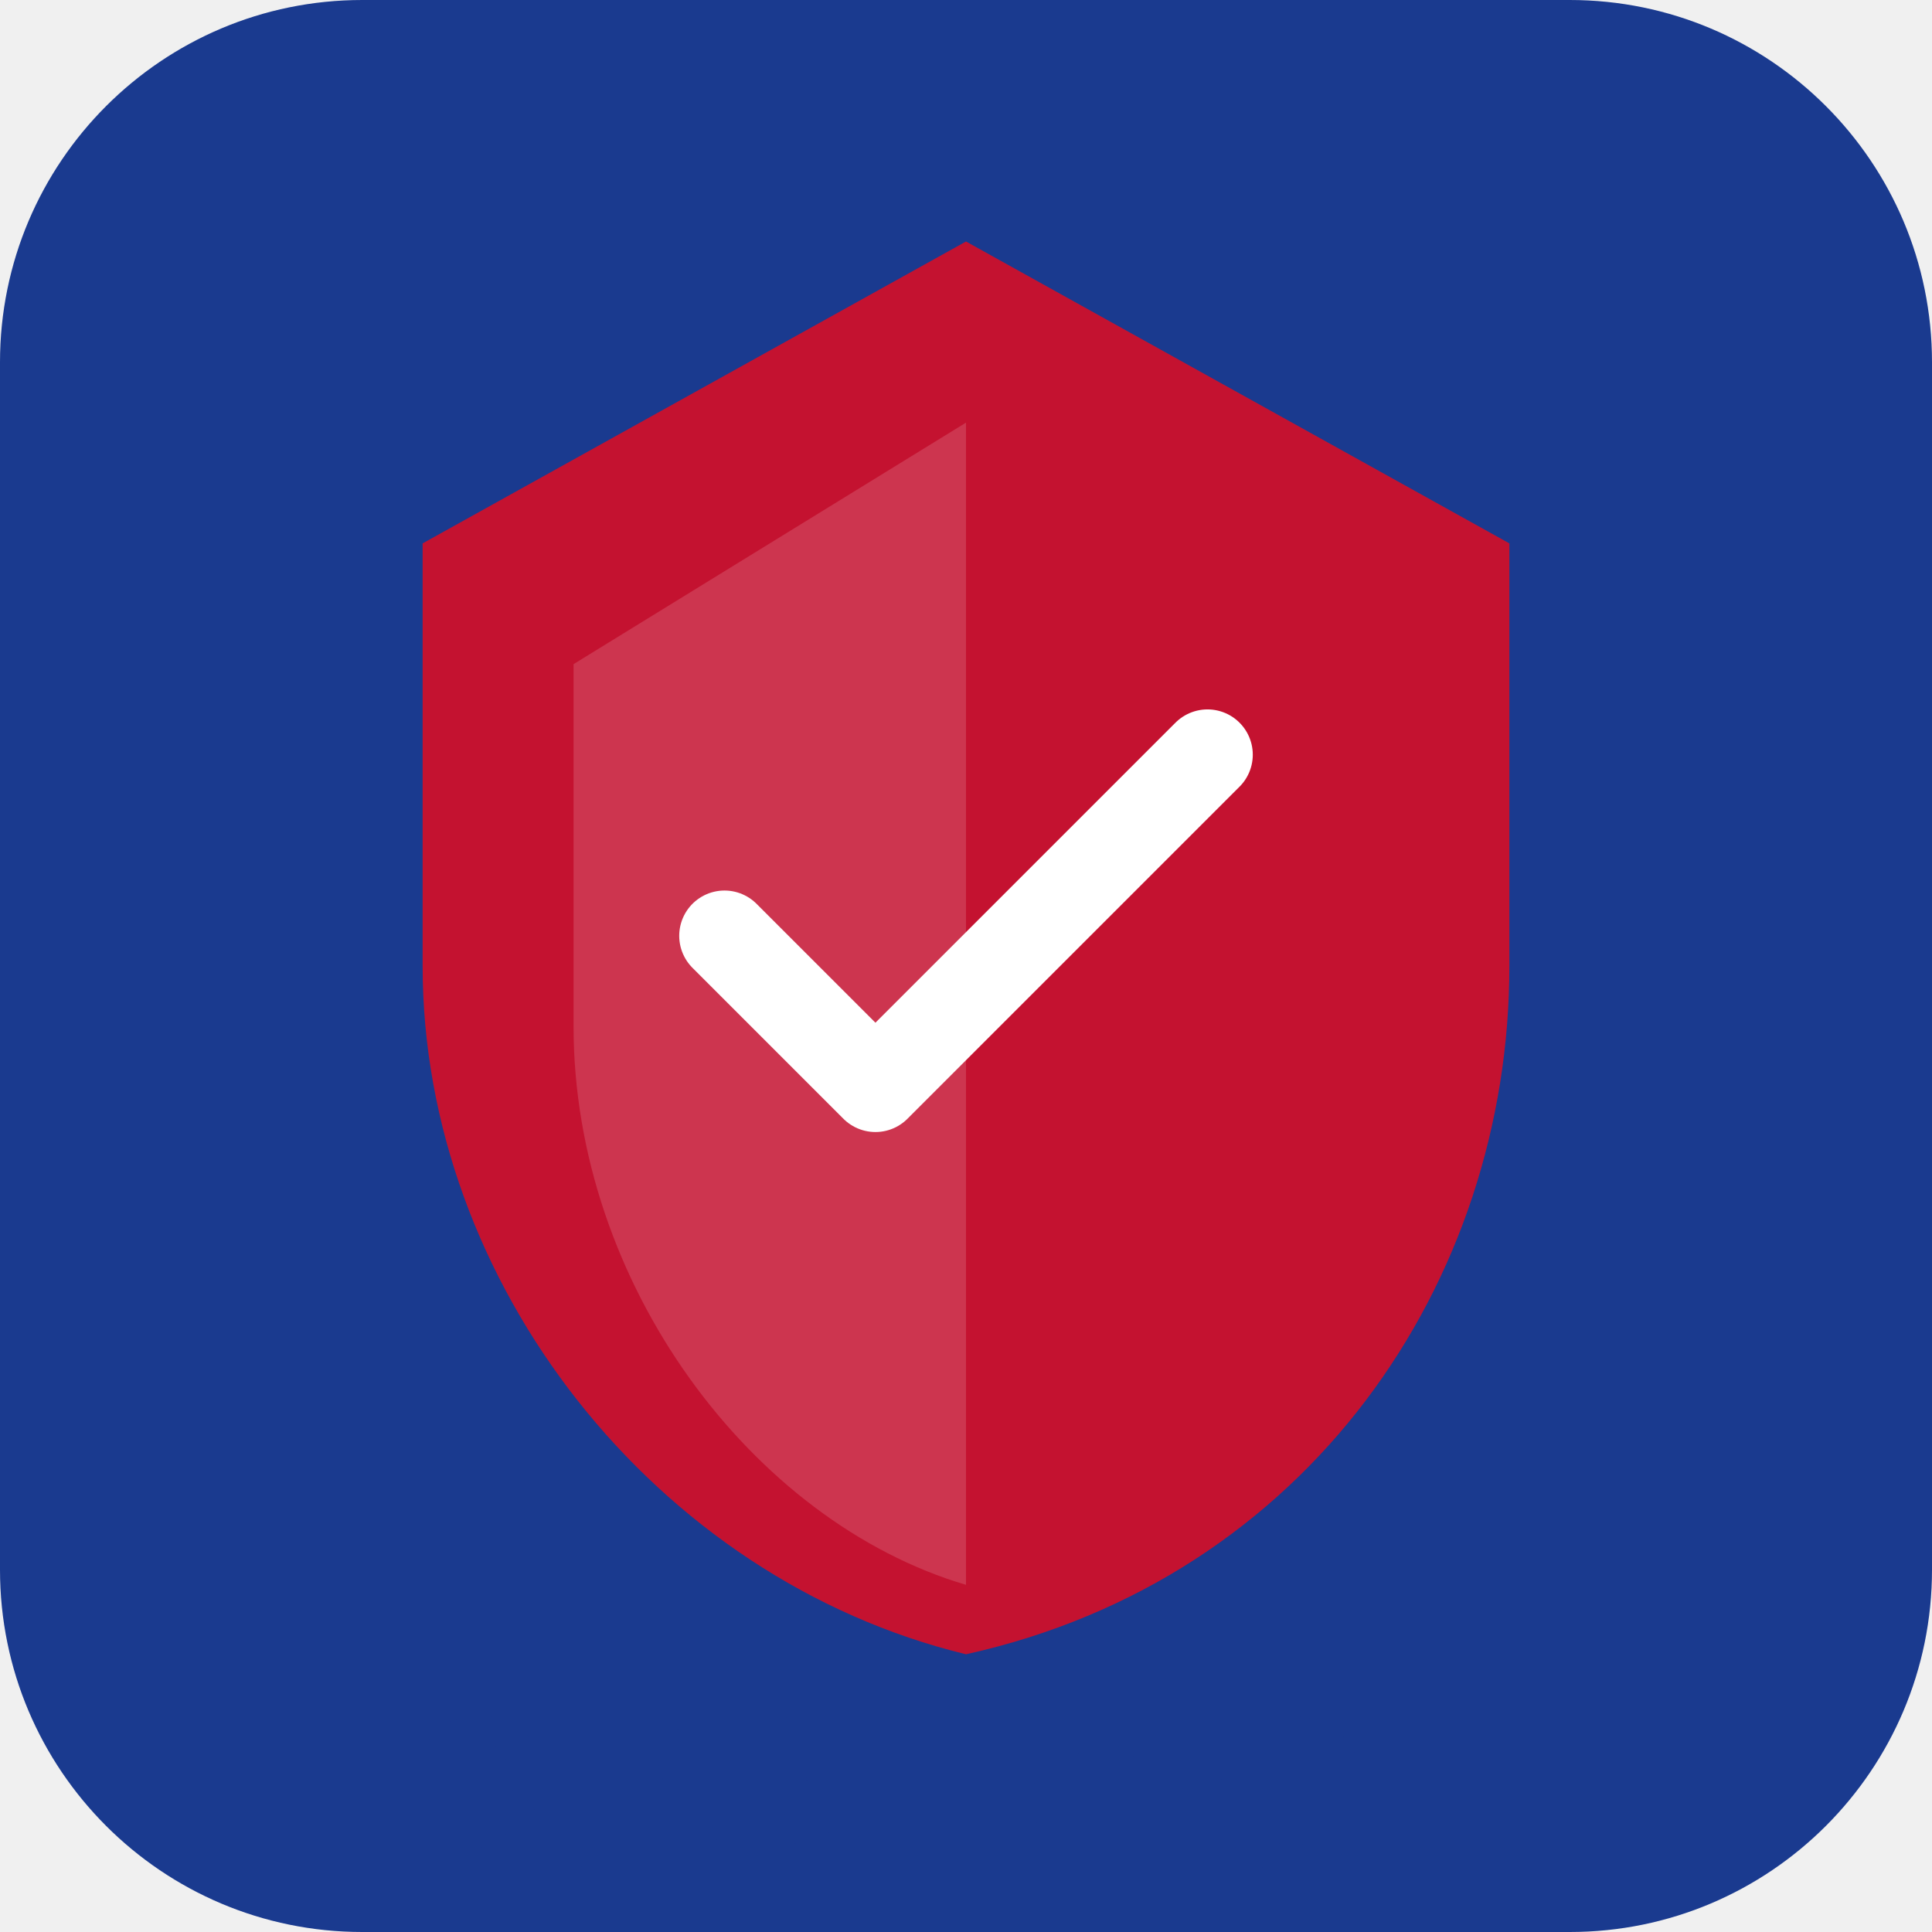
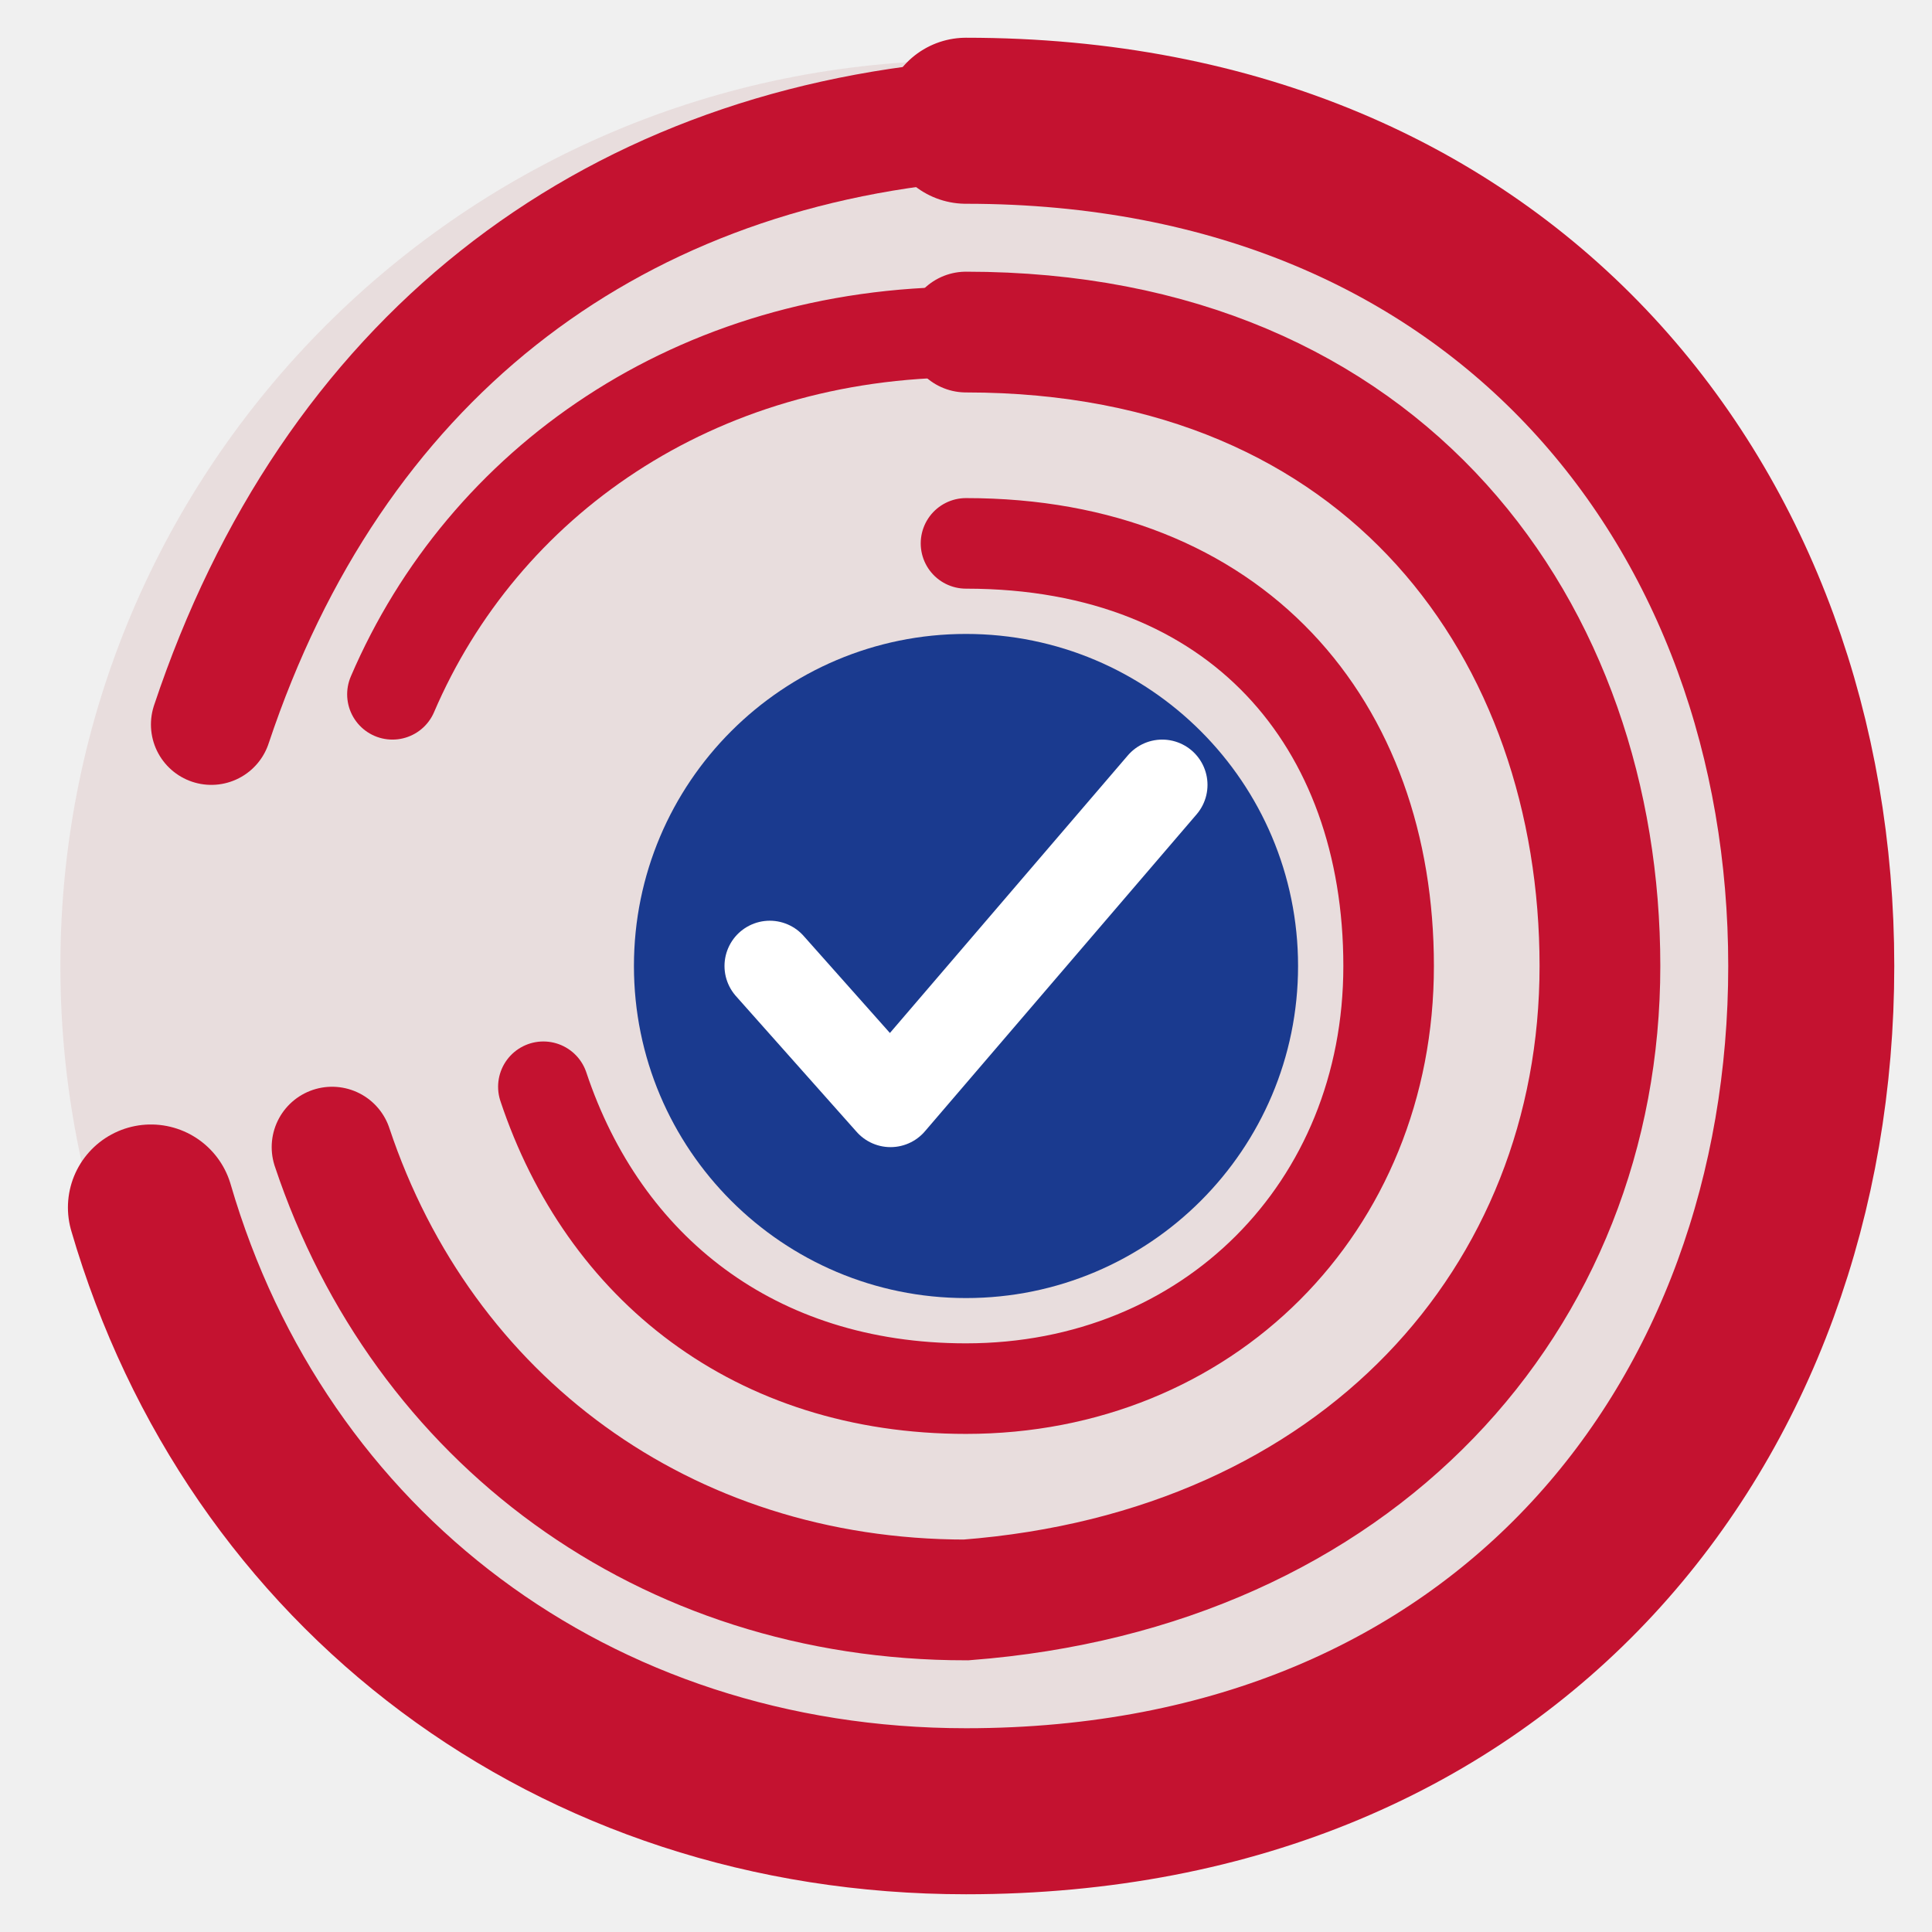
- <svg xmlns="http://www.w3.org/2000/svg" viewBox="0 0 64 64" fill="none">
-   <rect width="64" height="64" rx="12" fill="#1A3A8F" />
-   <path d="M32 8L14 18v14c0 10.5 7.7 20.3 18 22.8C43.3 52.3 50 42.5 50 32V18L32 8z" fill="#C41230" />
-   <path d="M32 14L19 22v12c0 8.5 5.9 16.4 13 18.5V14z" fill="white" opacity="0.15" />
-   <path d="M24 31l5 5 11-11" stroke="white" stroke-width="3" stroke-linecap="round" stroke-linejoin="round" />
-   <text x="32" y="62" text-anchor="middle" font-family="Inter,sans-serif" font-size="7" font-weight="700" fill="#1A3A8F" letter-spacing="1">SAVICOL</text>
+ <svg xmlns="http://www.w3.org/2000/svg" viewBox="0 0 64 64">
+   <circle cx="32" cy="32" r="30" fill="#8B0000" opacity="0.08" />
+   <path d="M32 4 C50 4 60 17 60 32 C60 47 50 60 32 60 C19 60 8.5 52 5 40" fill="none" stroke="#C41230" stroke-width="5.5" stroke-linecap="round" />
+   <path d="M7 24 C11 12 20 5 32 4" fill="none" stroke="#C41230" stroke-width="4" stroke-linecap="round" />
+   <path d="M32 11 C46 11 53 21 53 32 C53 43 45 52 32 53 C22 53 14 47 11 38" fill="none" stroke="#C41230" stroke-width="4" stroke-linecap="round" />
+   <path d="M13 23 C16 16 23 11 32 11" fill="none" stroke="#C41230" stroke-width="3" stroke-linecap="round" />
+   <path d="M32 18 C41 18 46 24 46 32 C46 40 40 46 32 46 C25 46 20 42 18 36" fill="none" stroke="#C41230" stroke-width="3" stroke-linecap="round" />
+   <circle cx="32" cy="32" r="11" fill="#1A3A8F" />
+   <polyline points="25.5,32 29.5,36.5 38.5,26" fill="none" stroke="white" stroke-width="3" stroke-linecap="round" stroke-linejoin="round" />
</svg>
